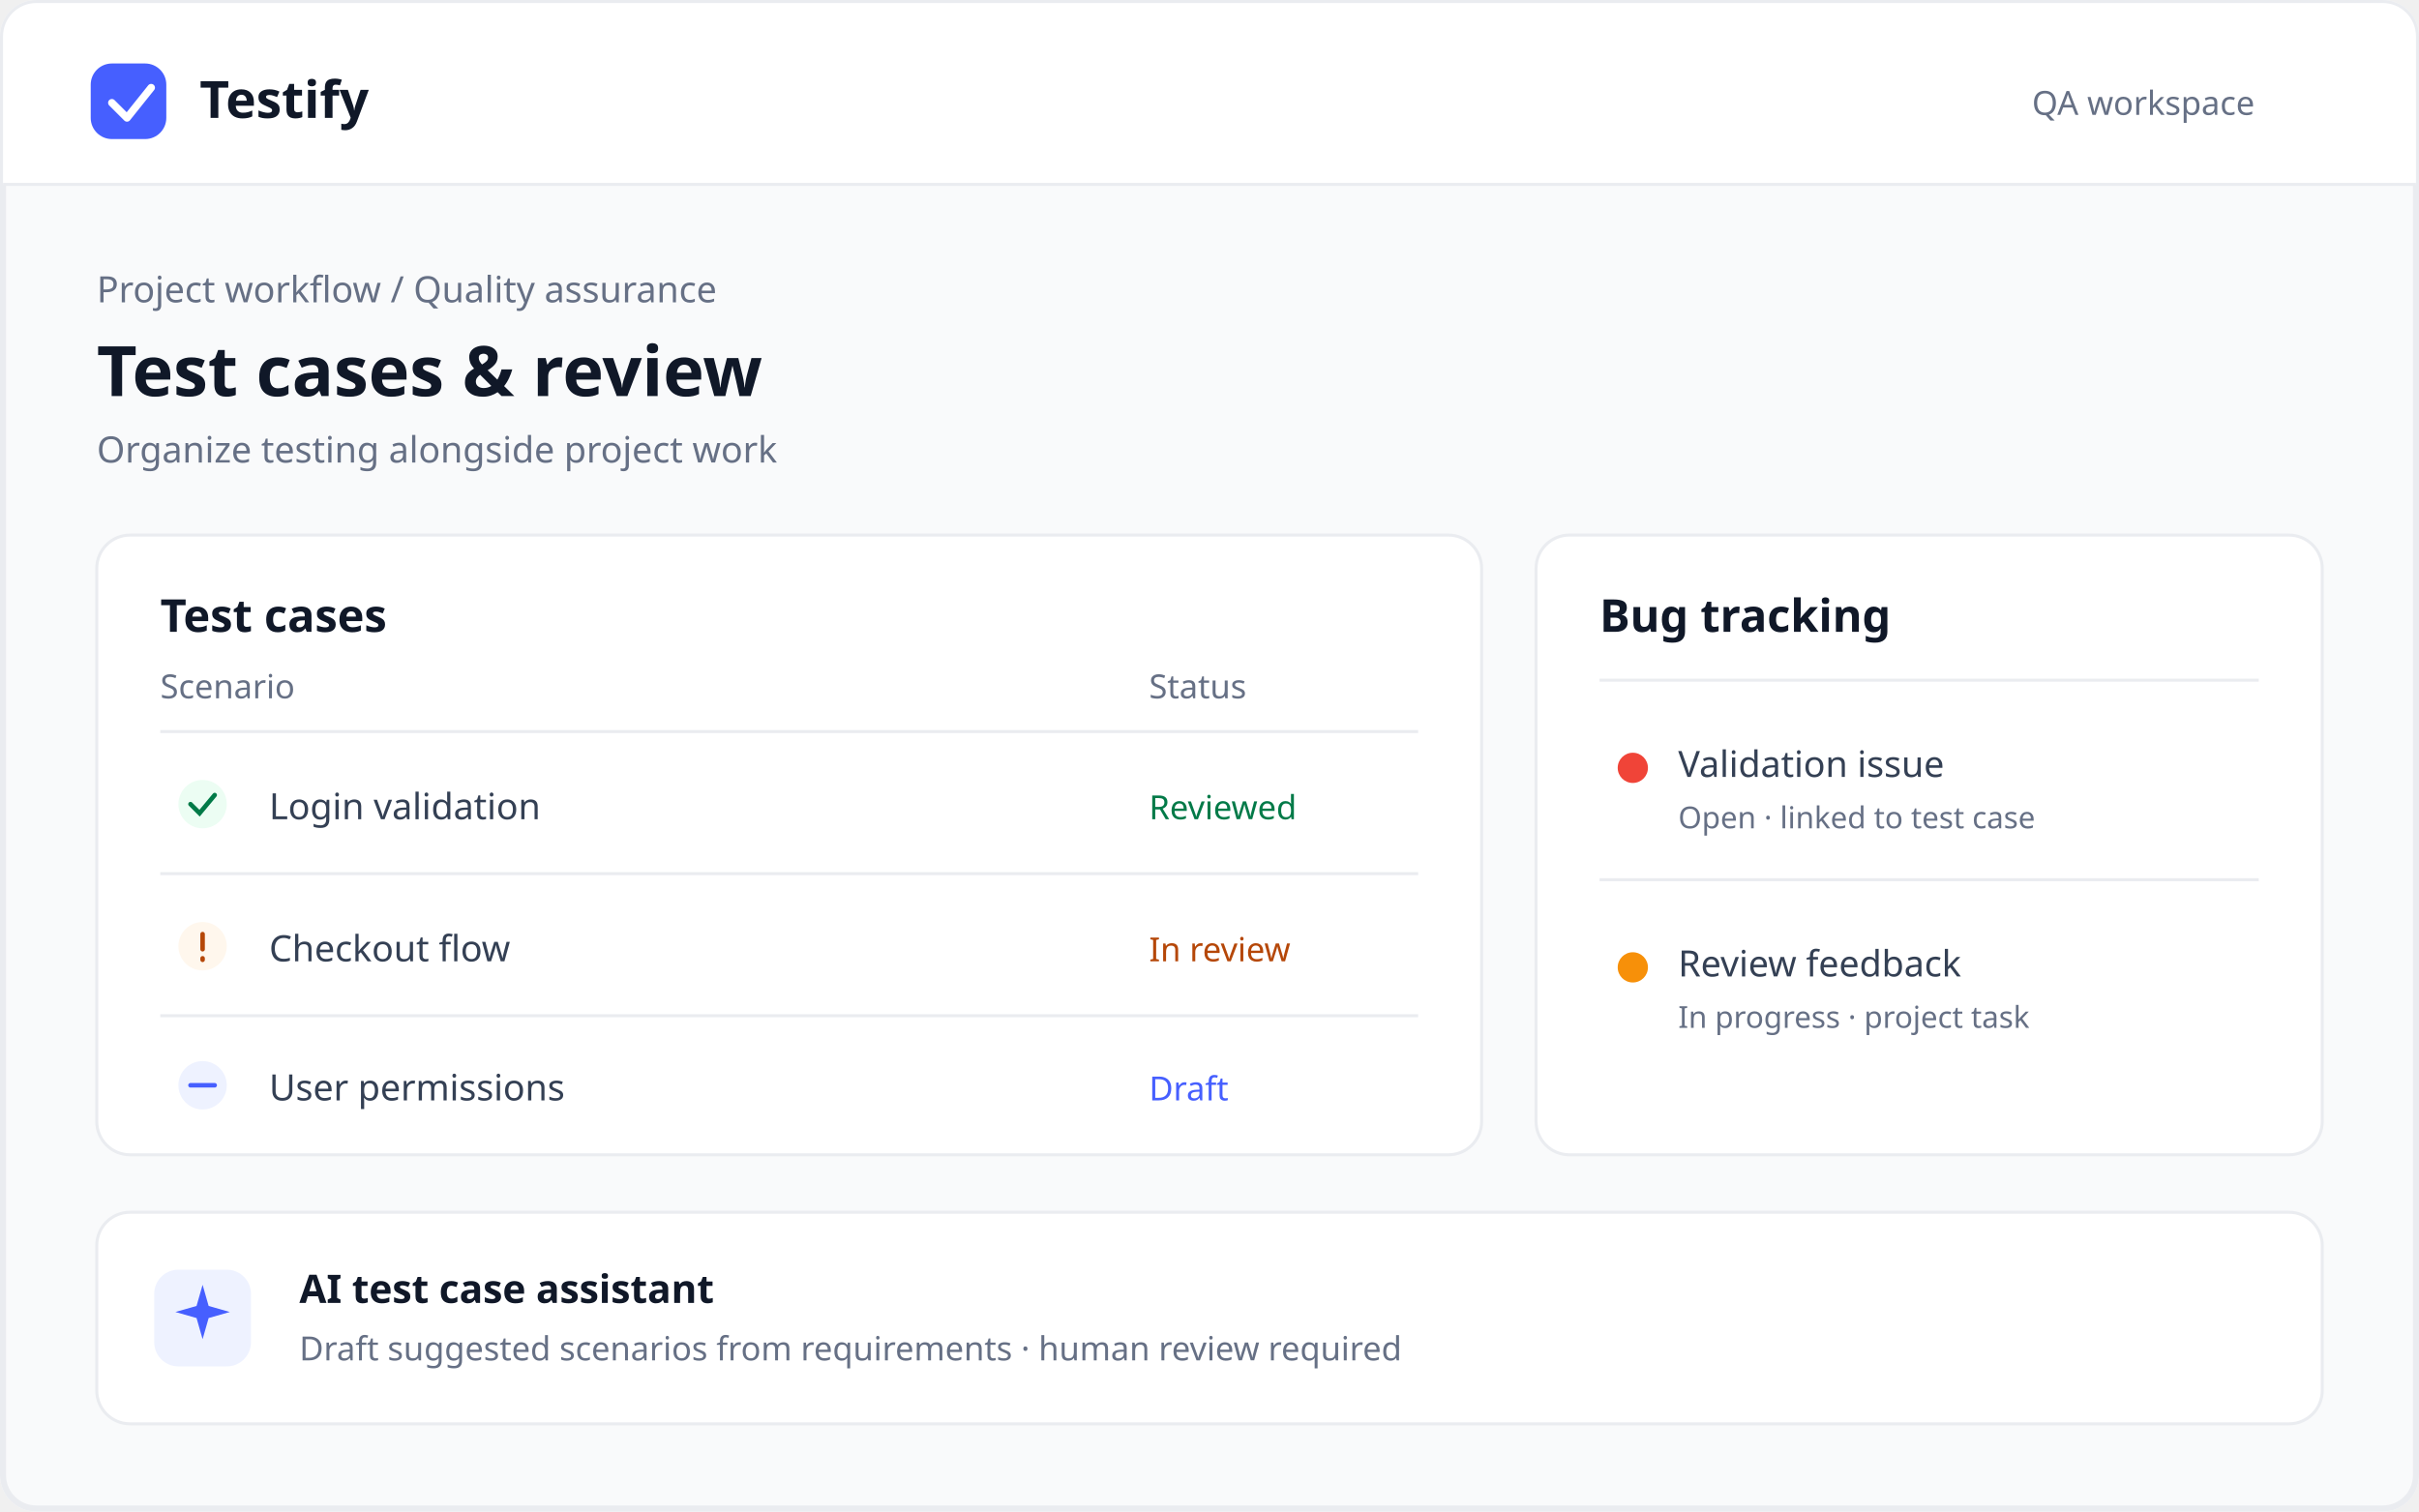
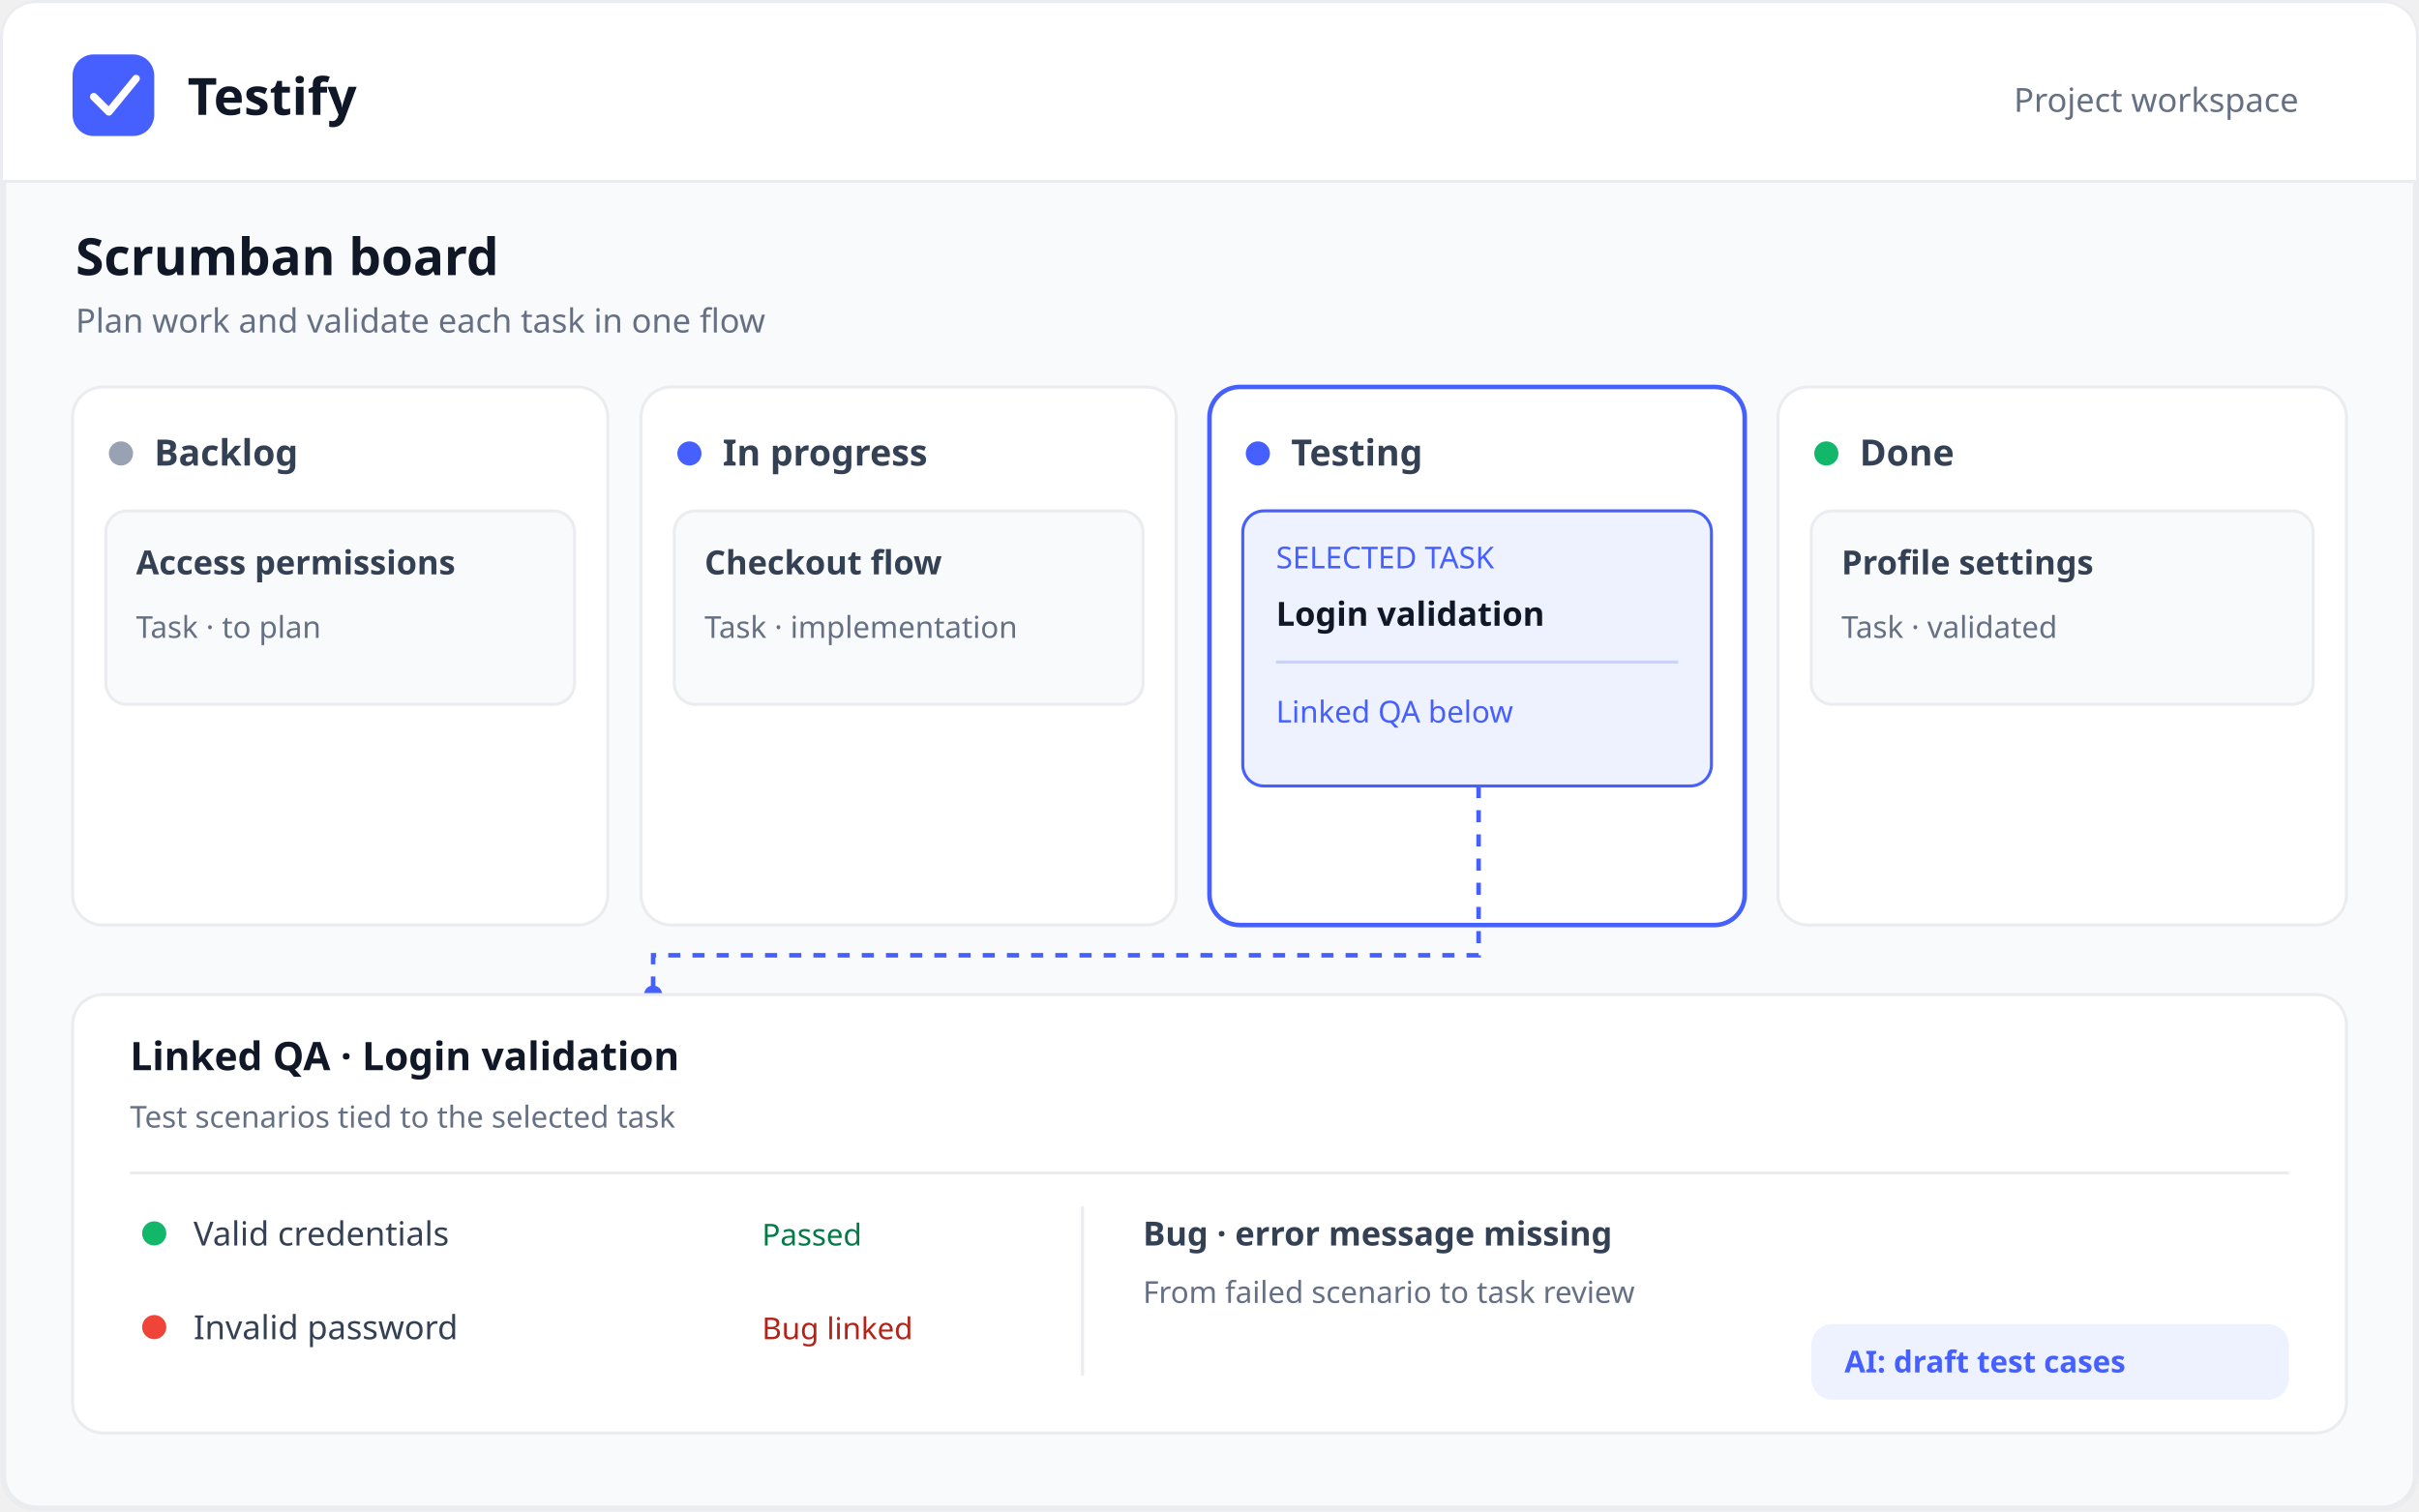
<svg xmlns="http://www.w3.org/2000/svg" width="800" height="500" viewBox="0 0 800 500" role="img" aria-labelledby="title desc">
  <rect width="800" height="500" rx="12" fill="#F9FAFB" />
  <rect x="1" y="1" width="798" height="498" rx="11" fill="none" stroke="#EAECF0" stroke-width="2" />
-   <path d="M12 1h776a11 11 0 0 1 11 11v49H1V12A11 11 0 0 1 12 1Z" fill="#FFFFFF" />
-   <path d="M1 61h798" stroke="#EAECF0" />
-   <rect x="30" y="21" width="25" height="25" rx="7" fill="#465FFF" />
-   <path d="m37 34 5 5 8-10" fill="none" stroke="#FFFFFF" stroke-width="2.5" stroke-linecap="round" stroke-linejoin="round" />
-   <text x="66" y="39" font-family="system-ui, sans-serif" font-size="17" font-weight="700" fill="#101828">Testify</text>
-   <text x="672" y="38" font-family="system-ui, sans-serif" font-size="11" fill="#667085">QA workspace</text>
-   <text x="32" y="100" font-family="system-ui, sans-serif" font-size="12" fill="#667085">Project workflow  /  Quality assurance</text>
-   <text x="32" y="131" font-family="system-ui, sans-serif" font-size="23" font-weight="700" fill="#101828">Test cases &amp; review</text>
-   <text x="32" y="153" font-family="system-ui, sans-serif" font-size="12" fill="#667085">Organize testing alongside project work</text>
-   <rect x="32" y="177" width="458" height="205" rx="11" fill="#FFFFFF" stroke="#EAECF0" />
-   <text x="53" y="209" font-family="system-ui, sans-serif" font-size="15" font-weight="650" fill="#101828">Test cases</text>
-   <text x="53" y="231" font-family="system-ui, sans-serif" font-size="11" fill="#667085">Scenario</text>
-   <text x="380" y="231" font-family="system-ui, sans-serif" font-size="11" fill="#667085">Status</text>
-   <path d="M53 242h416M53 289h416M53 336h416" stroke="#EAECF0" />
-   <circle cx="67" cy="266" r="8" fill="#ECFDF3" />
-   <path d="m63 266 3 3 5-6" fill="none" stroke="#027A48" stroke-width="1.5" stroke-linecap="round" />
-   <text x="89" y="271" font-family="system-ui, sans-serif" font-size="12" fill="#344054">Login validation</text>
-   <text x="380" y="271" font-family="system-ui, sans-serif" font-size="11" fill="#027A48">Reviewed</text>
-   <circle cx="67" cy="313" r="8" fill="#FFF7ED" />
-   <path d="M67 309v5m0 3v.5" stroke="#B54708" stroke-width="1.5" stroke-linecap="round" />
-   <text x="89" y="318" font-family="system-ui, sans-serif" font-size="12" fill="#344054">Checkout flow</text>
-   <text x="380" y="318" font-family="system-ui, sans-serif" font-size="11" fill="#B54708">In review</text>
-   <circle cx="67" cy="359" r="8" fill="#EEF2FF" />
-   <path d="M63 359h8" stroke="#465FFF" stroke-width="1.5" stroke-linecap="round" />
-   <text x="89" y="364" font-family="system-ui, sans-serif" font-size="12" fill="#344054">User permissions</text>
-   <text x="380" y="364" font-family="system-ui, sans-serif" font-size="11" fill="#465FFF">Draft</text>
-   <rect x="508" y="177" width="260" height="205" rx="11" fill="#FFFFFF" stroke="#EAECF0" />
-   <text x="529" y="209" font-family="system-ui, sans-serif" font-size="15" font-weight="650" fill="#101828">Bug tracking</text>
-   <path d="M529 225h218M529 291h218" stroke="#EAECF0" />
-   <circle cx="540" cy="254" r="5" fill="#F04438" />
-   <text x="555" y="257" font-family="system-ui, sans-serif" font-size="12" fill="#344054">Validation issue</text>
-   <text x="555" y="274" font-family="system-ui, sans-serif" font-size="10" fill="#667085">Open · linked to test case</text>
-   <circle cx="540" cy="320" r="5" fill="#F79009" />
-   <text x="555" y="323" font-family="system-ui, sans-serif" font-size="12" fill="#344054">Review feedback</text>
-   <text x="555" y="340" font-family="system-ui, sans-serif" font-size="10" fill="#667085">In progress · project task</text>
-   <rect x="32" y="401" width="736" height="70" rx="11" fill="#FFFFFF" stroke="#EAECF0" />
-   <rect x="51" y="420" width="32" height="32" rx="8" fill="#EEF2FF" />
-   <path d="m67 425 2 7 7 2-7 2-2 7-2-7-7-2 7-2Z" fill="#465FFF" />
-   <text x="99" y="431" font-family="system-ui, sans-serif" font-size="13" font-weight="650" fill="#101828">AI test case assistant</text>
-   <text x="99" y="450" font-family="system-ui, sans-serif" font-size="11" fill="#667085">Draft suggested scenarios from requirements · human review required</text>
+   <path d="M12 1h776a11 11 0 0 1 11 11v48H1V12A11 11 0 0 1 12 1Z" fill="#FFFFFF" />
+   <path d="M1 60h798" stroke="#EAECF0" />
+   <rect x="24" y="18" width="27" height="27" rx="7" fill="#465FFF" />
+   <path d="m31 32 5 5 9-11" fill="none" stroke="#FFFFFF" stroke-width="2.5" stroke-linecap="round" stroke-linejoin="round" />
+   <text x="62" y="38" font-family="system-ui, sans-serif" font-size="17" font-weight="700" fill="#101828">Testify</text>
+   <text x="666" y="37" font-family="system-ui, sans-serif" font-size="11" fill="#667085">Project workspace</text>
+   <text x="25" y="91" font-family="system-ui, sans-serif" font-size="17" font-weight="700" fill="#101828">Scrumban board</text>
+   <text x="25" y="110" font-family="system-ui, sans-serif" font-size="11" fill="#667085">Plan work and validate each task in one flow</text>
+   <rect x="24" y="128" width="177" height="178" rx="10" fill="#FFFFFF" stroke="#EAECF0" />
+   <circle cx="40" cy="150" r="4" fill="#98A2B3" />
+   <text x="51" y="154" font-family="system-ui, sans-serif" font-size="12" font-weight="650" fill="#344054">Backlog</text>
+   <rect x="35" y="169" width="155" height="64" rx="7" fill="#F9FAFB" stroke="#EAECF0" />
+   <text x="45" y="190" font-family="system-ui, sans-serif" font-size="11" font-weight="600" fill="#344054">Access permissions</text>
+   <text x="45" y="211" font-family="system-ui, sans-serif" font-size="10" fill="#667085">Task · to plan</text>
+   <rect x="212" y="128" width="177" height="178" rx="10" fill="#FFFFFF" stroke="#EAECF0" />
+   <circle cx="228" cy="150" r="4" fill="#465FFF" />
+   <text x="239" y="154" font-family="system-ui, sans-serif" font-size="12" font-weight="650" fill="#344054">In progress</text>
+   <rect x="223" y="169" width="155" height="64" rx="7" fill="#F9FAFB" stroke="#EAECF0" />
+   <text x="233" y="190" font-family="system-ui, sans-serif" font-size="11" font-weight="600" fill="#344054">Checkout flow</text>
+   <text x="233" y="211" font-family="system-ui, sans-serif" font-size="10" fill="#667085">Task · implementation</text>
+   <rect x="400" y="128" width="177" height="178" rx="10" fill="#FFFFFF" stroke="#465FFF" stroke-width="1.5" />
+   <circle cx="416" cy="150" r="4" fill="#465FFF" />
+   <text x="427" y="154" font-family="system-ui, sans-serif" font-size="12" font-weight="650" fill="#344054">Testing</text>
+   <rect x="411" y="169" width="155" height="91" rx="7" fill="#EEF2FF" stroke="#465FFF" />
+   <text x="422" y="188" font-family="system-ui, sans-serif" font-size="10" fill="#465FFF">SELECTED TASK</text>
+   <text x="422" y="207" font-family="system-ui, sans-serif" font-size="11" font-weight="650" fill="#101828">Login validation</text>
+   <path d="M422 219h133" stroke="#C7D2FE" />
+   <text x="422" y="239" font-family="system-ui, sans-serif" font-size="10" fill="#465FFF">Linked QA below</text>
+   <rect x="588" y="128" width="188" height="178" rx="10" fill="#FFFFFF" stroke="#EAECF0" />
+   <circle cx="604" cy="150" r="4" fill="#12B76A" />
+   <text x="615" y="154" font-family="system-ui, sans-serif" font-size="12" font-weight="650" fill="#344054">Done</text>
+   <rect x="599" y="169" width="166" height="64" rx="7" fill="#F9FAFB" stroke="#EAECF0" />
+   <text x="609" y="190" font-family="system-ui, sans-serif" font-size="11" font-weight="600" fill="#344054">Profile settings</text>
+   <text x="609" y="211" font-family="system-ui, sans-serif" font-size="10" fill="#667085">Task · validated</text>
+   <path d="M489 260v56H216v13" fill="none" stroke="#465FFF" stroke-width="1.5" stroke-dasharray="4 4" />
+   <circle cx="216" cy="329" r="3" fill="#465FFF" />
+   <rect x="24" y="329" width="752" height="145" rx="10" fill="#FFFFFF" stroke="#EAECF0" />
+   <text x="43" y="354" font-family="system-ui, sans-serif" font-size="13" font-weight="700" fill="#101828">Linked QA · Login validation</text>
+   <text x="43" y="373" font-family="system-ui, sans-serif" font-size="10" fill="#667085">Test scenarios tied to the selected task</text>
+   <path d="M43 388h714" stroke="#EAECF0" />
+   <circle cx="51" cy="408" r="4" fill="#12B76A" />
+   <text x="64" y="412" font-family="system-ui, sans-serif" font-size="11" fill="#344054">Valid credentials</text>
+   <text x="252" y="412" font-family="system-ui, sans-serif" font-size="10" fill="#027A48">Passed</text>
+   <circle cx="51" cy="439" r="4" fill="#F04438" />
+   <text x="64" y="443" font-family="system-ui, sans-serif" font-size="11" fill="#344054">Invalid password</text>
+   <text x="252" y="443" font-family="system-ui, sans-serif" font-size="10" fill="#B42318">Bug linked</text>
+   <path d="M358 399v56" stroke="#EAECF0" />
+   <text x="378" y="412" font-family="system-ui, sans-serif" font-size="11" font-weight="600" fill="#344054">Bug · error message missing</text>
+   <text x="378" y="431" font-family="system-ui, sans-serif" font-size="10" fill="#667085">From failed scenario to task review</text>
+   <rect x="599" y="438" width="158" height="25" rx="7" fill="#EEF2FF" />
+   <text x="610" y="454" font-family="system-ui, sans-serif" font-size="10" font-weight="600" fill="#465FFF">AI: draft test cases</text>
</svg>
